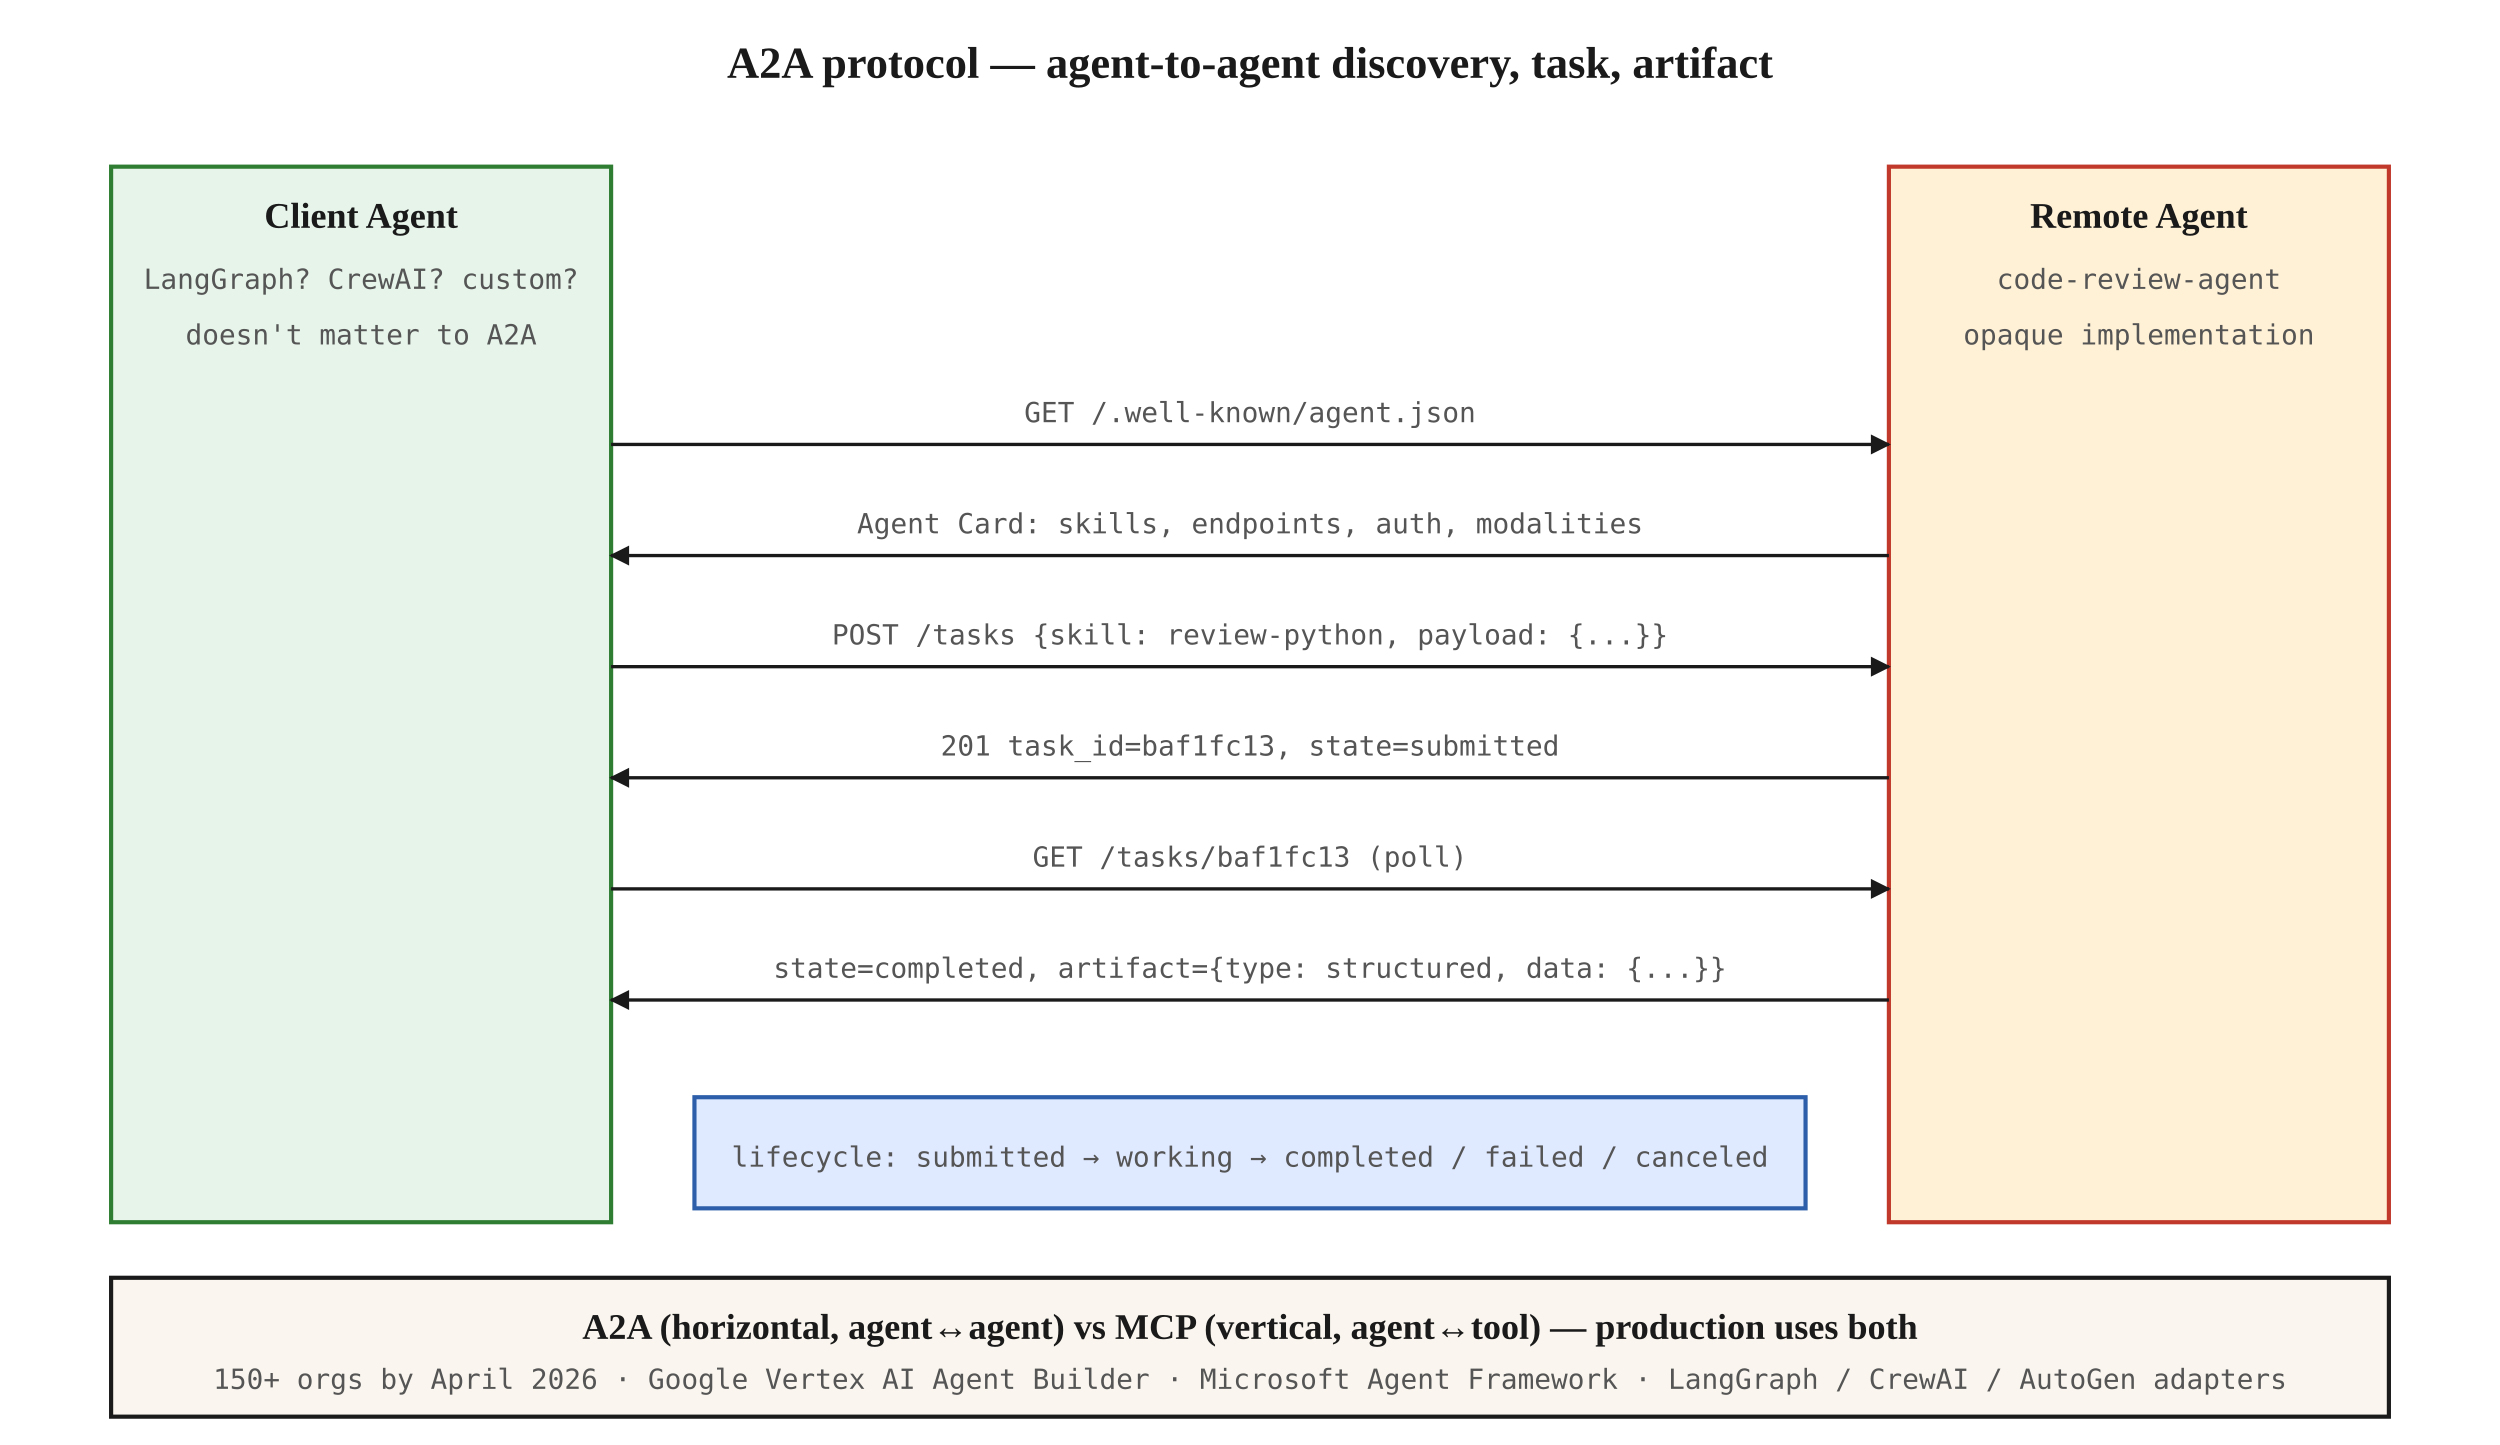
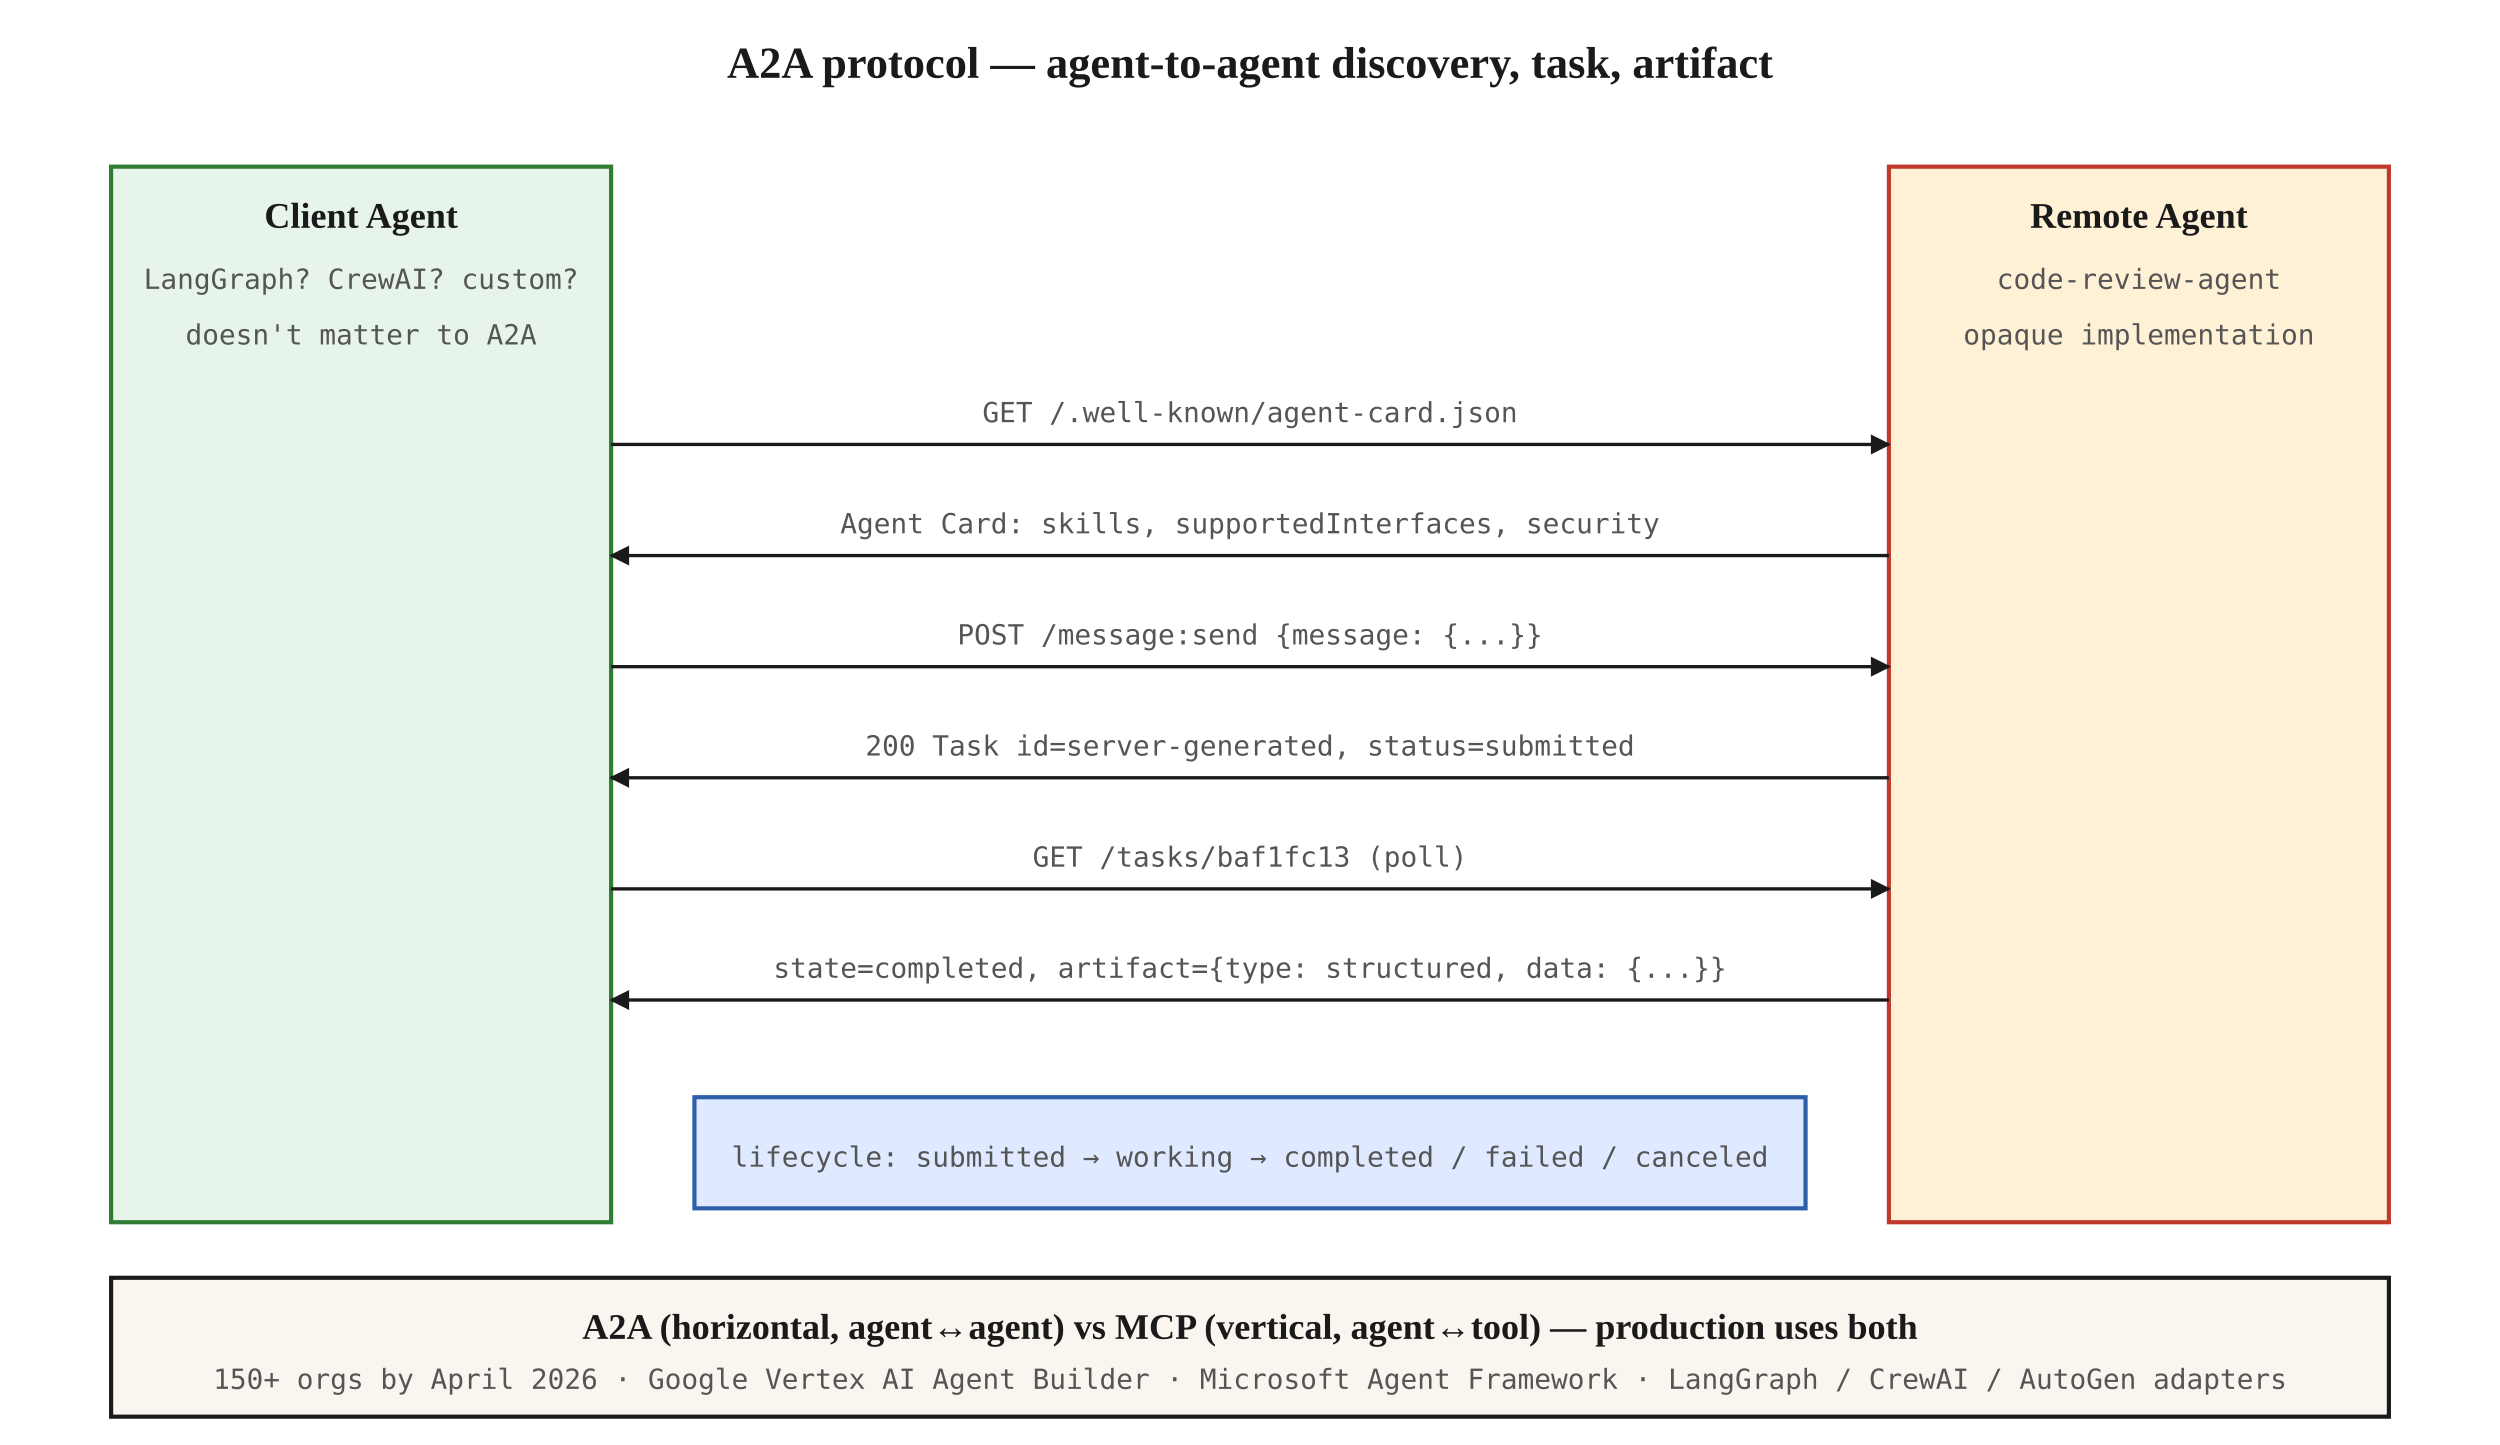
<svg xmlns="http://www.w3.org/2000/svg" viewBox="0 0 900 520" font-family="Georgia, 'Times New Roman', serif">
  <defs>
    <marker id="arrow" viewBox="0 0 10 10" refX="9" refY="5" markerWidth="6" markerHeight="6" orient="auto">
      <path d="M0,0 L10,5 L0,10 z" fill="#1a1a1a" />
    </marker>
    <style>
      .box { fill: #faf6ef; stroke: #1a1a1a; stroke-width: 1.5; }
      .hot { fill: #fff1d6; stroke: #c0392b; stroke-width: 1.5; }
      .cool { fill: #e6f4ea; stroke: #2e7d32; stroke-width: 1.5; }
      .cold { fill: #dfe9ff; stroke: #2c5ea9; stroke-width: 1.5; }
      .title { font-size: 16px; font-weight: 700; fill: #1a1a1a; }
      .head { font-size: 13px; font-weight: 700; fill: #1a1a1a; }
      .step { font-size: 12px; font-family: 'Menlo', monospace; fill: #222; }
      .small { font-size: 10px; font-family: 'Menlo', monospace; fill: #555; }
      .caption { font-size: 11px; fill: #555; font-style: italic; }
      .edge { stroke: #1a1a1a; stroke-width: 1.2; fill: none; }
    </style>
  </defs>
  <text x="450" y="28" text-anchor="middle" class="title">A2A protocol — agent-to-agent discovery, task, artifact</text>
  <rect x="40" y="60" width="180" height="380" class="cool" />
  <text x="130" y="82" text-anchor="middle" class="head">Client Agent</text>
  <text x="130" y="104" text-anchor="middle" class="small">LangGraph? CrewAI? custom?</text>
  <text x="130" y="124" text-anchor="middle" class="small">doesn't matter to A2A</text>
  <rect x="680" y="60" width="180" height="380" class="hot" />
  <text x="770" y="82" text-anchor="middle" class="head">Remote Agent</text>
  <text x="770" y="104" text-anchor="middle" class="small">code-review-agent</text>
  <text x="770" y="124" text-anchor="middle" class="small">opaque implementation</text>
  <line x1="220" y1="160" x2="680" y2="160" class="edge" marker-end="url(#arrow)" />
-   <text x="450" y="152" text-anchor="middle" class="small">GET /.well-known/agent.json</text>
+   <text x="450" y="152" text-anchor="middle" class="small">GET /.well-known/agent-card.json</text>
  <line x1="680" y1="200" x2="220" y2="200" class="edge" marker-end="url(#arrow)" />
-   <text x="450" y="192" text-anchor="middle" class="small">Agent Card: skills, endpoints, auth, modalities</text>
+   <text x="450" y="192" text-anchor="middle" class="small">Agent Card: skills, supportedInterfaces, security</text>
  <line x1="220" y1="240" x2="680" y2="240" class="edge" marker-end="url(#arrow)" />
-   <text x="450" y="232" text-anchor="middle" class="small">POST /tasks {skill: review-python, payload: {...}}</text>
+   <text x="450" y="232" text-anchor="middle" class="small">POST /message:send {message: {...}}</text>
  <line x1="680" y1="280" x2="220" y2="280" class="edge" marker-end="url(#arrow)" />
-   <text x="450" y="272" text-anchor="middle" class="small">201 task_id=baf1fc13, state=submitted</text>
+   <text x="450" y="272" text-anchor="middle" class="small">200 Task id=server-generated, status=submitted</text>
  <line x1="220" y1="320" x2="680" y2="320" class="edge" marker-end="url(#arrow)" />
  <text x="450" y="312" text-anchor="middle" class="small">GET /tasks/baf1fc13 (poll)</text>
  <line x1="680" y1="360" x2="220" y2="360" class="edge" marker-end="url(#arrow)" />
  <text x="450" y="352" text-anchor="middle" class="small">state=completed, artifact={type: structured, data: {...}}</text>
  <rect x="250" y="395" width="400" height="40" class="cold" />
  <text x="450" y="420" text-anchor="middle" class="small">lifecycle: submitted → working → completed / failed / canceled</text>
  <rect x="40" y="460" width="820" height="50" class="box" />
  <text x="450" y="482" text-anchor="middle" class="head">A2A (horizontal, agent↔agent) vs MCP (vertical, agent↔tool) — production uses both</text>
  <text x="450" y="500" text-anchor="middle" class="small">150+ orgs by April 2026 · Google Vertex AI Agent Builder · Microsoft Agent Framework · LangGraph / CrewAI / AutoGen adapters</text>
</svg>
